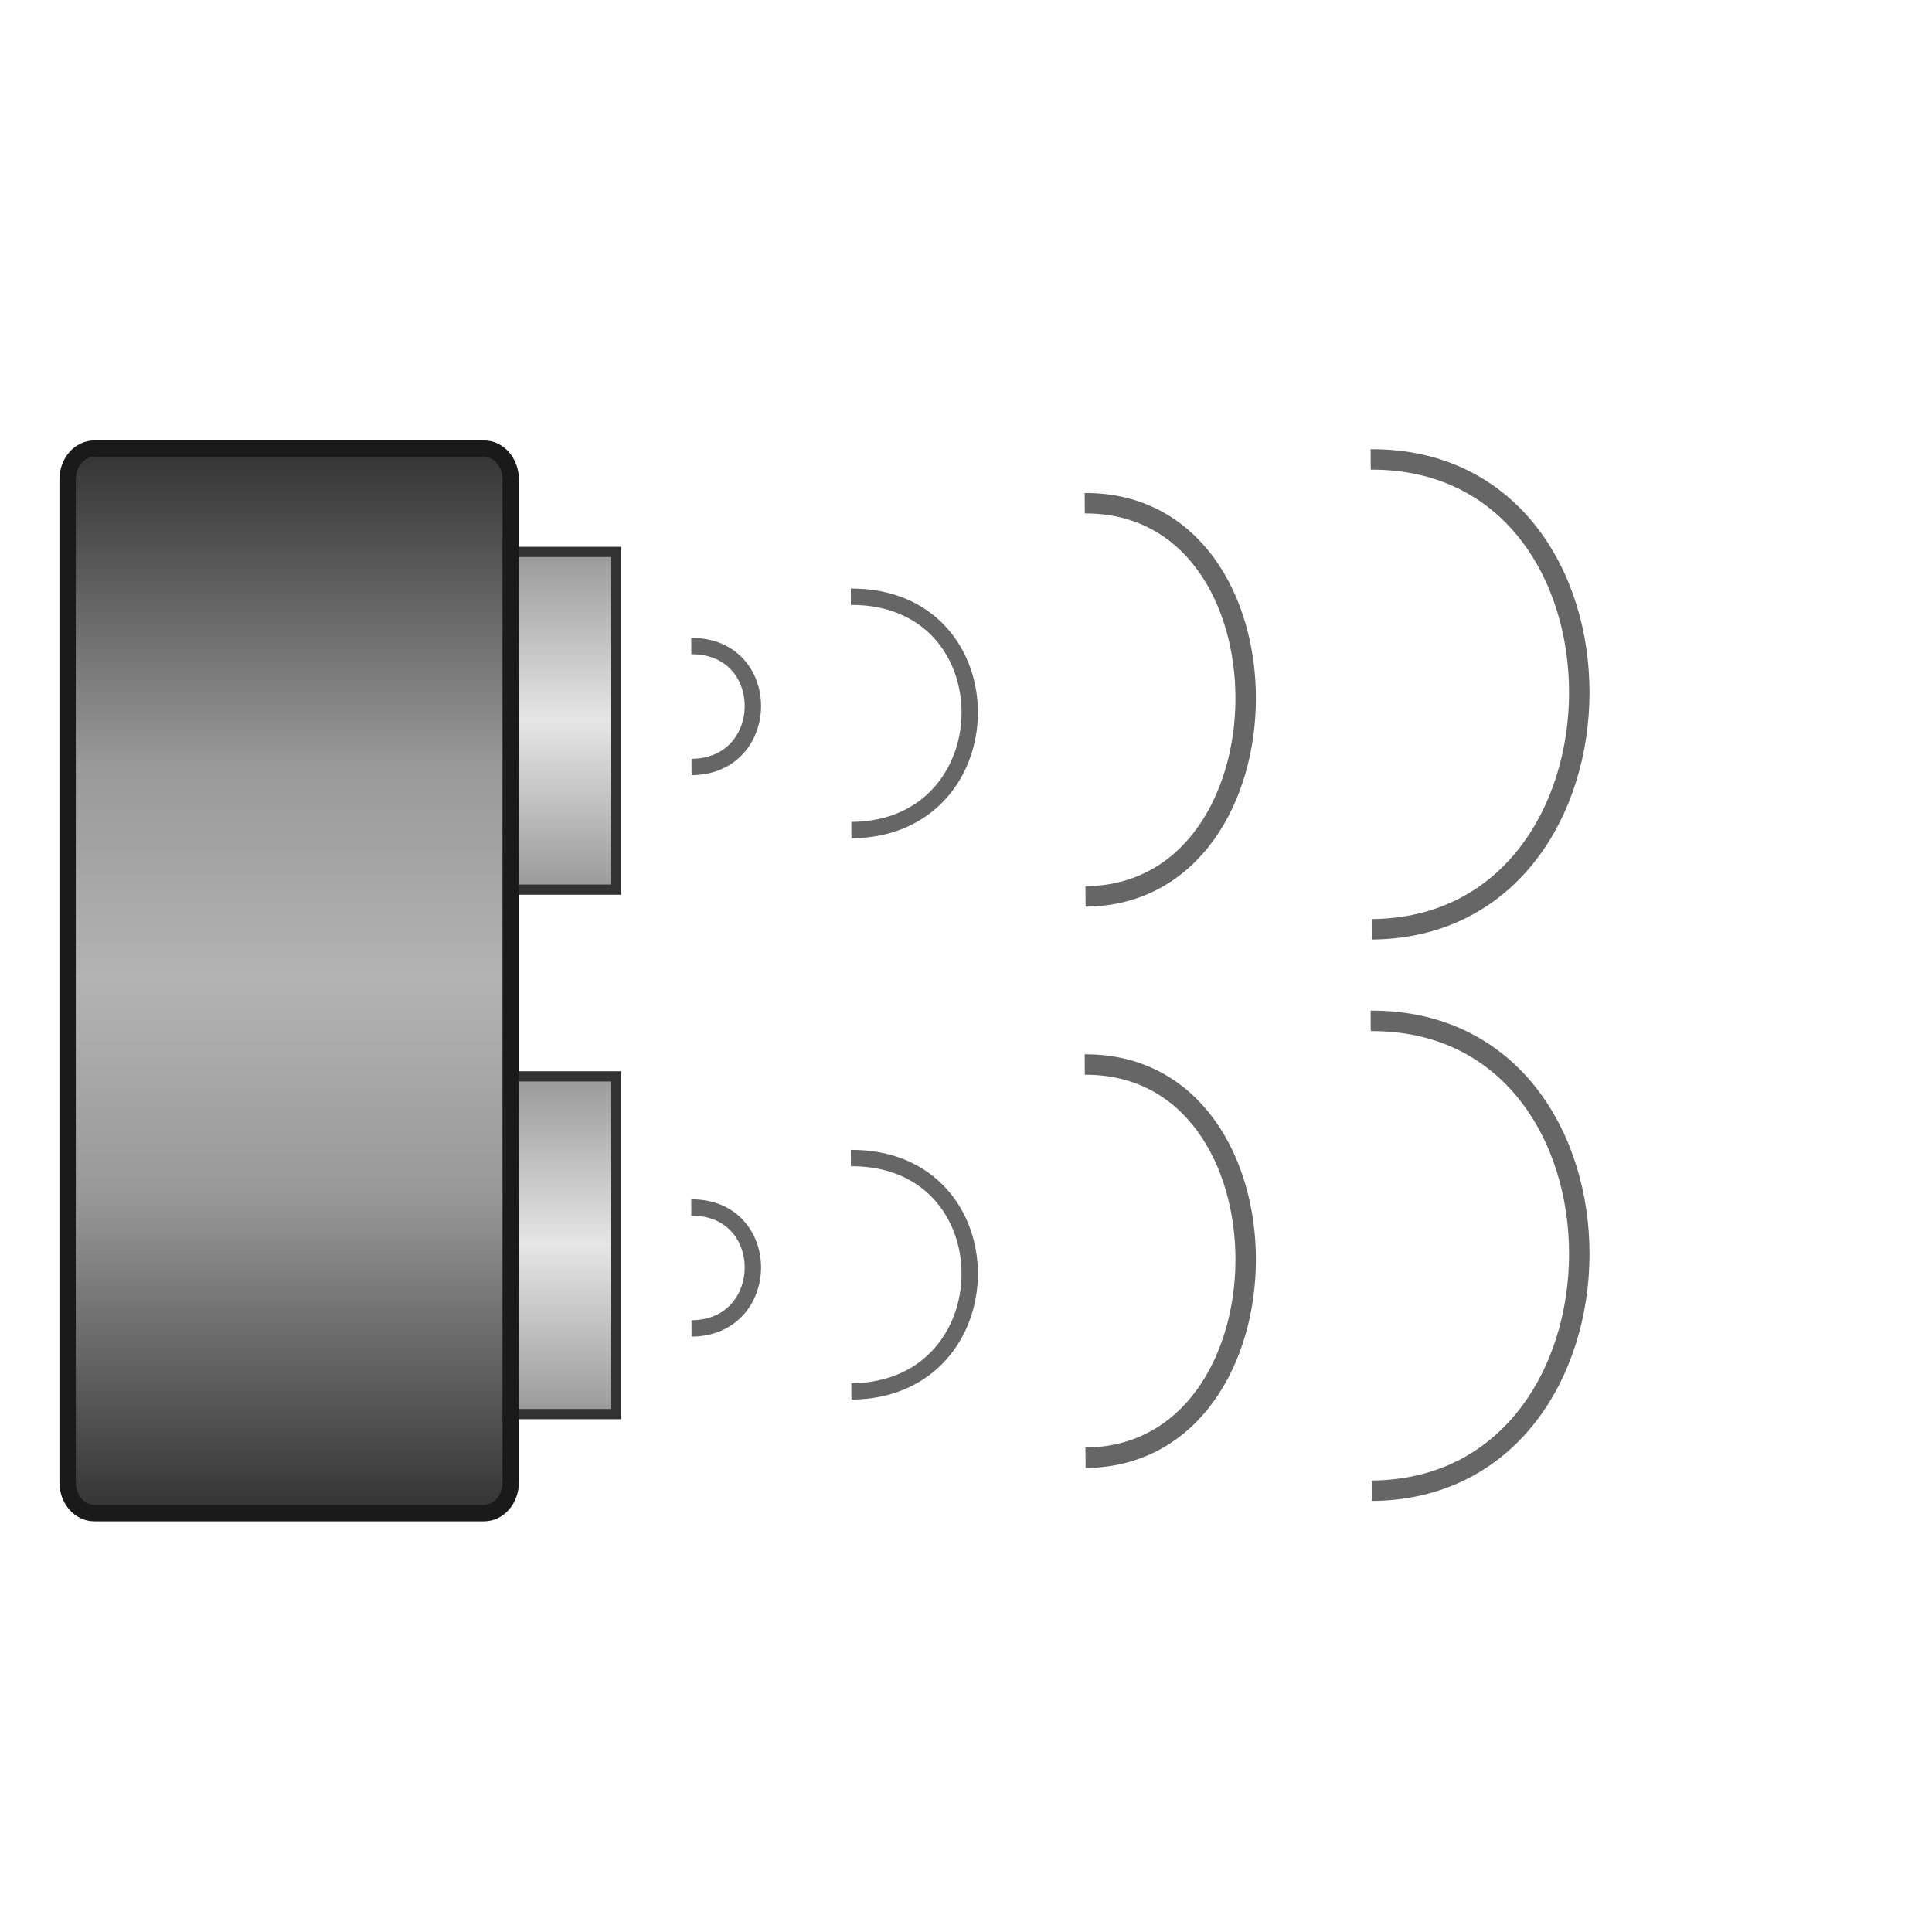
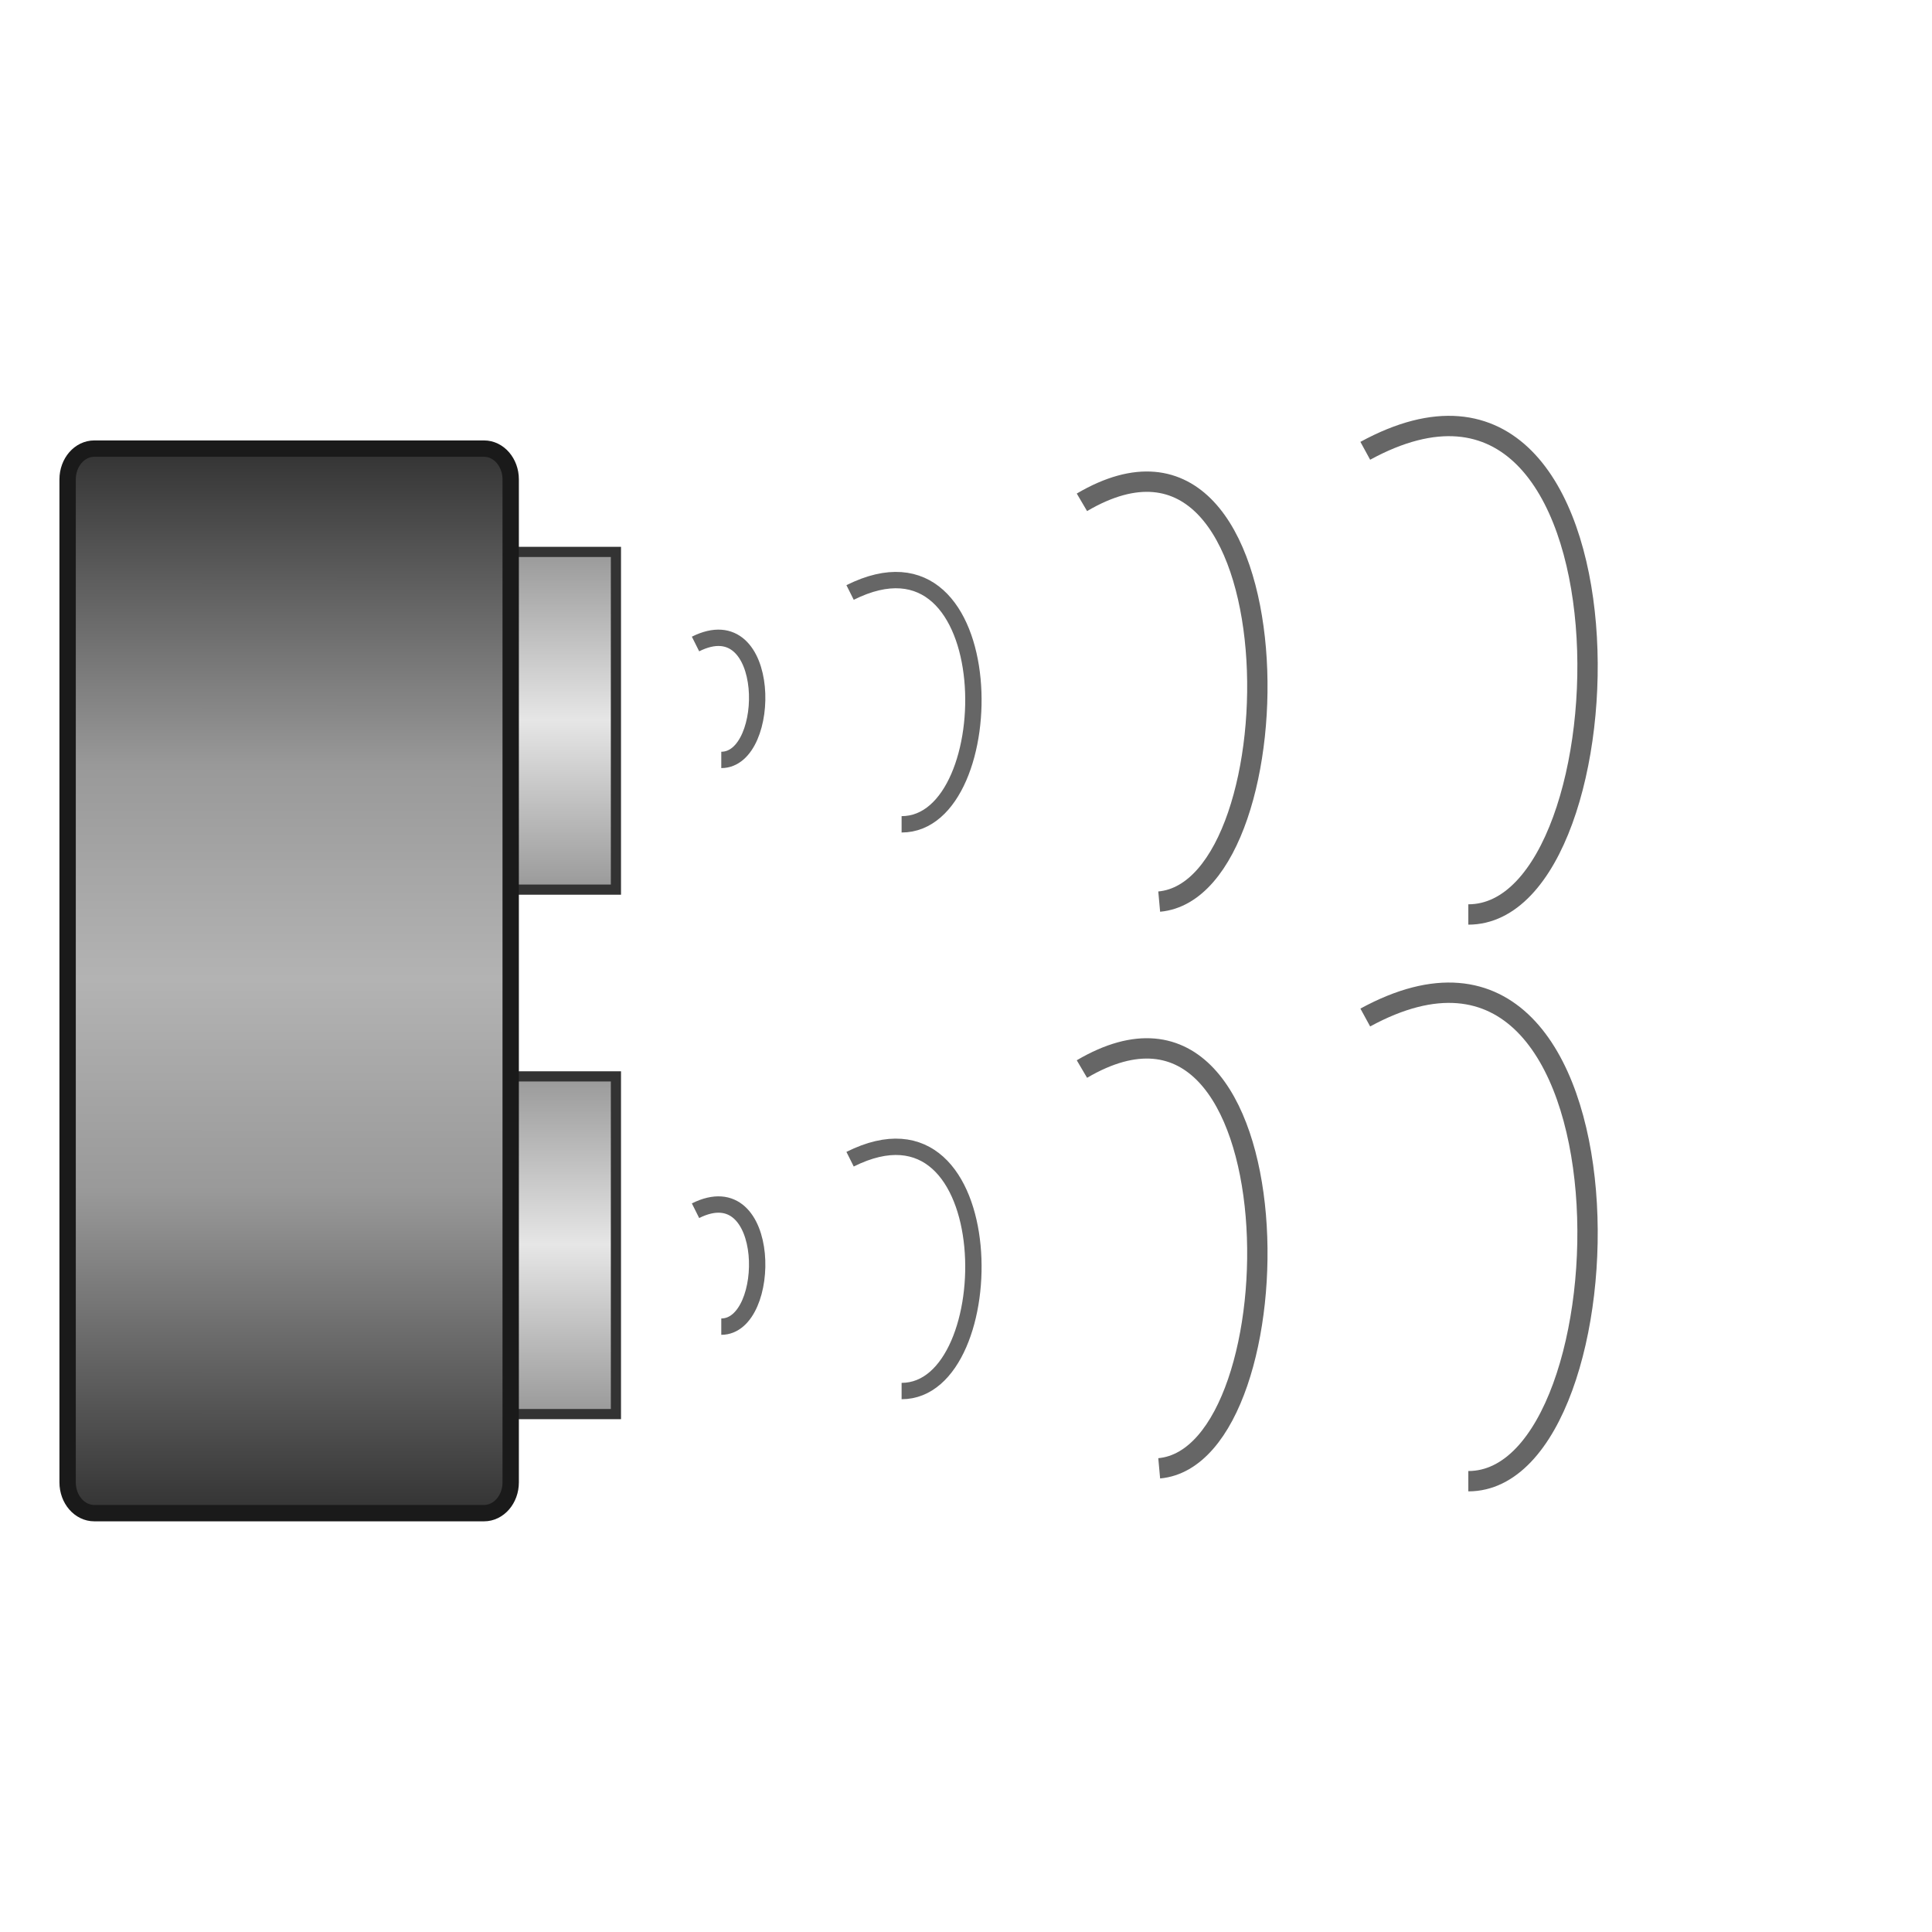
- <svg xmlns="http://www.w3.org/2000/svg" xml:space="preserve" width="150px" height="150px" version="1.1" style="shape-rendering:geometricPrecision; text-rendering:geometricPrecision; image-rendering:optimizeQuality; fill-rule:evenodd; clip-rule:evenodd" viewBox="0 0 15000 15000">
+ <svg xmlns="http://www.w3.org/2000/svg" xml:space="preserve" width="150px" height="150px" version="1.1" style="shape-rendering:geometricPrecision; text-rendering:geometricPrecision; image-rendering:optimizeQuality; fill-rule:evenodd; clip-rule:evenodd" viewBox="0 0 150 150">
  <defs>
    <style type="text/css">
   
-     .str0 {stroke:#333333;stroke-width:79.375}
-     .str1 {stroke:#1A1A1A;stroke-width:127}
-     .str2 {stroke:#333333;stroke-width:127}
-     .str3 {stroke:#666666;stroke-width:127}
-     .str4 {stroke:#666666;stroke-width:158.75}
+     .str0 {stroke:#333333;stroke-width:0.79}
+     .str1 {stroke:#1A1A1A;stroke-width:1.27}
+     .str2 {stroke:#333333;stroke-width:1.27}
+     .str3 {stroke:#666666;stroke-width:1.27}
+     .str4 {stroke:#666666;stroke-width:1.58}
    .fil3 {fill:none}
    .fil2 {fill:#999999}
    .fil0 {fill:url(#id0)}
    .fil1 {fill:url(#id1)}
   
  </style>
    <linearGradient id="id0" gradientUnits="objectBoundingBox" x1="50%" y1="100%" x2="50%" y2="0%">
      <stop offset="0" style="stop-color:#999999" />
      <stop offset="0.502" style="stop-color:#E6E6E6" />
      <stop offset="1" style="stop-color:#999999" />
    </linearGradient>
-     <linearGradient id="id1" gradientUnits="userSpaceOnUse" x1="2244.69" y1="11748.1" x2="2244.69" y2="3483.01">
+     <linearGradient id="id1" gradientUnits="userSpaceOnUse" x1="22.44" y1="117.48" x2="22.45" y2="34.83">
      <stop offset="0" style="stop-color:#333333" />
      <stop offset="0.302" style="stop-color:#999999" />
      <stop offset="0.502" style="stop-color:#B3B3B3" />
      <stop offset="0.702" style="stop-color:#999999" />
      <stop offset="1" style="stop-color:#333333" />
    </linearGradient>
  </defs>
  <g id="Layer_x0020_1">
-     <rect class="fil0 str0" x="3918" y="4285" width="864" height="2622" />
-     <rect class="fil0 str0" x="3918" y="8357" width="864" height="2622" />
-     <rect class="fil1 str1" x="525" y="3483" width="3440" height="8265" rx="207" ry="239" />
+     <rect class="fil0 str0" x="39.18" y="42.85" width="8.64" height="26.22" />
+     <rect class="fil0 str0" x="39.18" y="83.57" width="8.64" height="26.22" />
+     <rect class="fil1 str1" x="5.25" y="34.83" width="34.40" height="82.65" rx="2.07" ry="2.39" />
    <g id="_133838648">
-       <path class="fil3 str3" d="M5367 5016c641,-3 634,935 2,939" />
-       <path class="fil3 str3" d="M6606 4633c1237,-6 1223,1804 4,1812" />
-       <path class="fil3 str4" d="M8422 3907c1674,-10 1656,3040 6,3053" />
-       <path class="fil3 str4" d="M10642 3567c2170,-12 2146,3633 8,3648" />
-       <path class="fil3 str3" d="M5367 9375c641,-3 634,935 2,939" />
-       <path class="fil3 str3" d="M6606 8991c1237,-6 1223,1804 4,1812" />
-       <path class="fil3 str4" d="M8422 8265c1674,-10 1656,3040 6,3053" />
-       <path class="fil3 str4" d="M10642 7926c2170,-12 2146,3633 8,3648" />
+       <path class="fil3 str3" d="M54 50c6,-3 6,9 2,9" />
+       <path class="fil3 str3" d="M66 46c12,-6 12,18 4,18" />
+       <path class="fil3 str4" d="M84 39c17,-10 17,30 6,31" />
+       <path class="fil3 str4" d="M106 35c22,-12 21,36 8,36" />
+       <path class="fil3 str3" d="M54 94c6,-3 6,9 2,9" />
+       <path class="fil3 str3" d="M66 90c12,-6 12,18 4,18" />
+       <path class="fil3 str4" d="M84 83c17,-10 17,30 6,31" />
+       <path class="fil3 str4" d="M106 79c22,-12 21,36 8,36" />
    </g>
  </g>
</svg>
